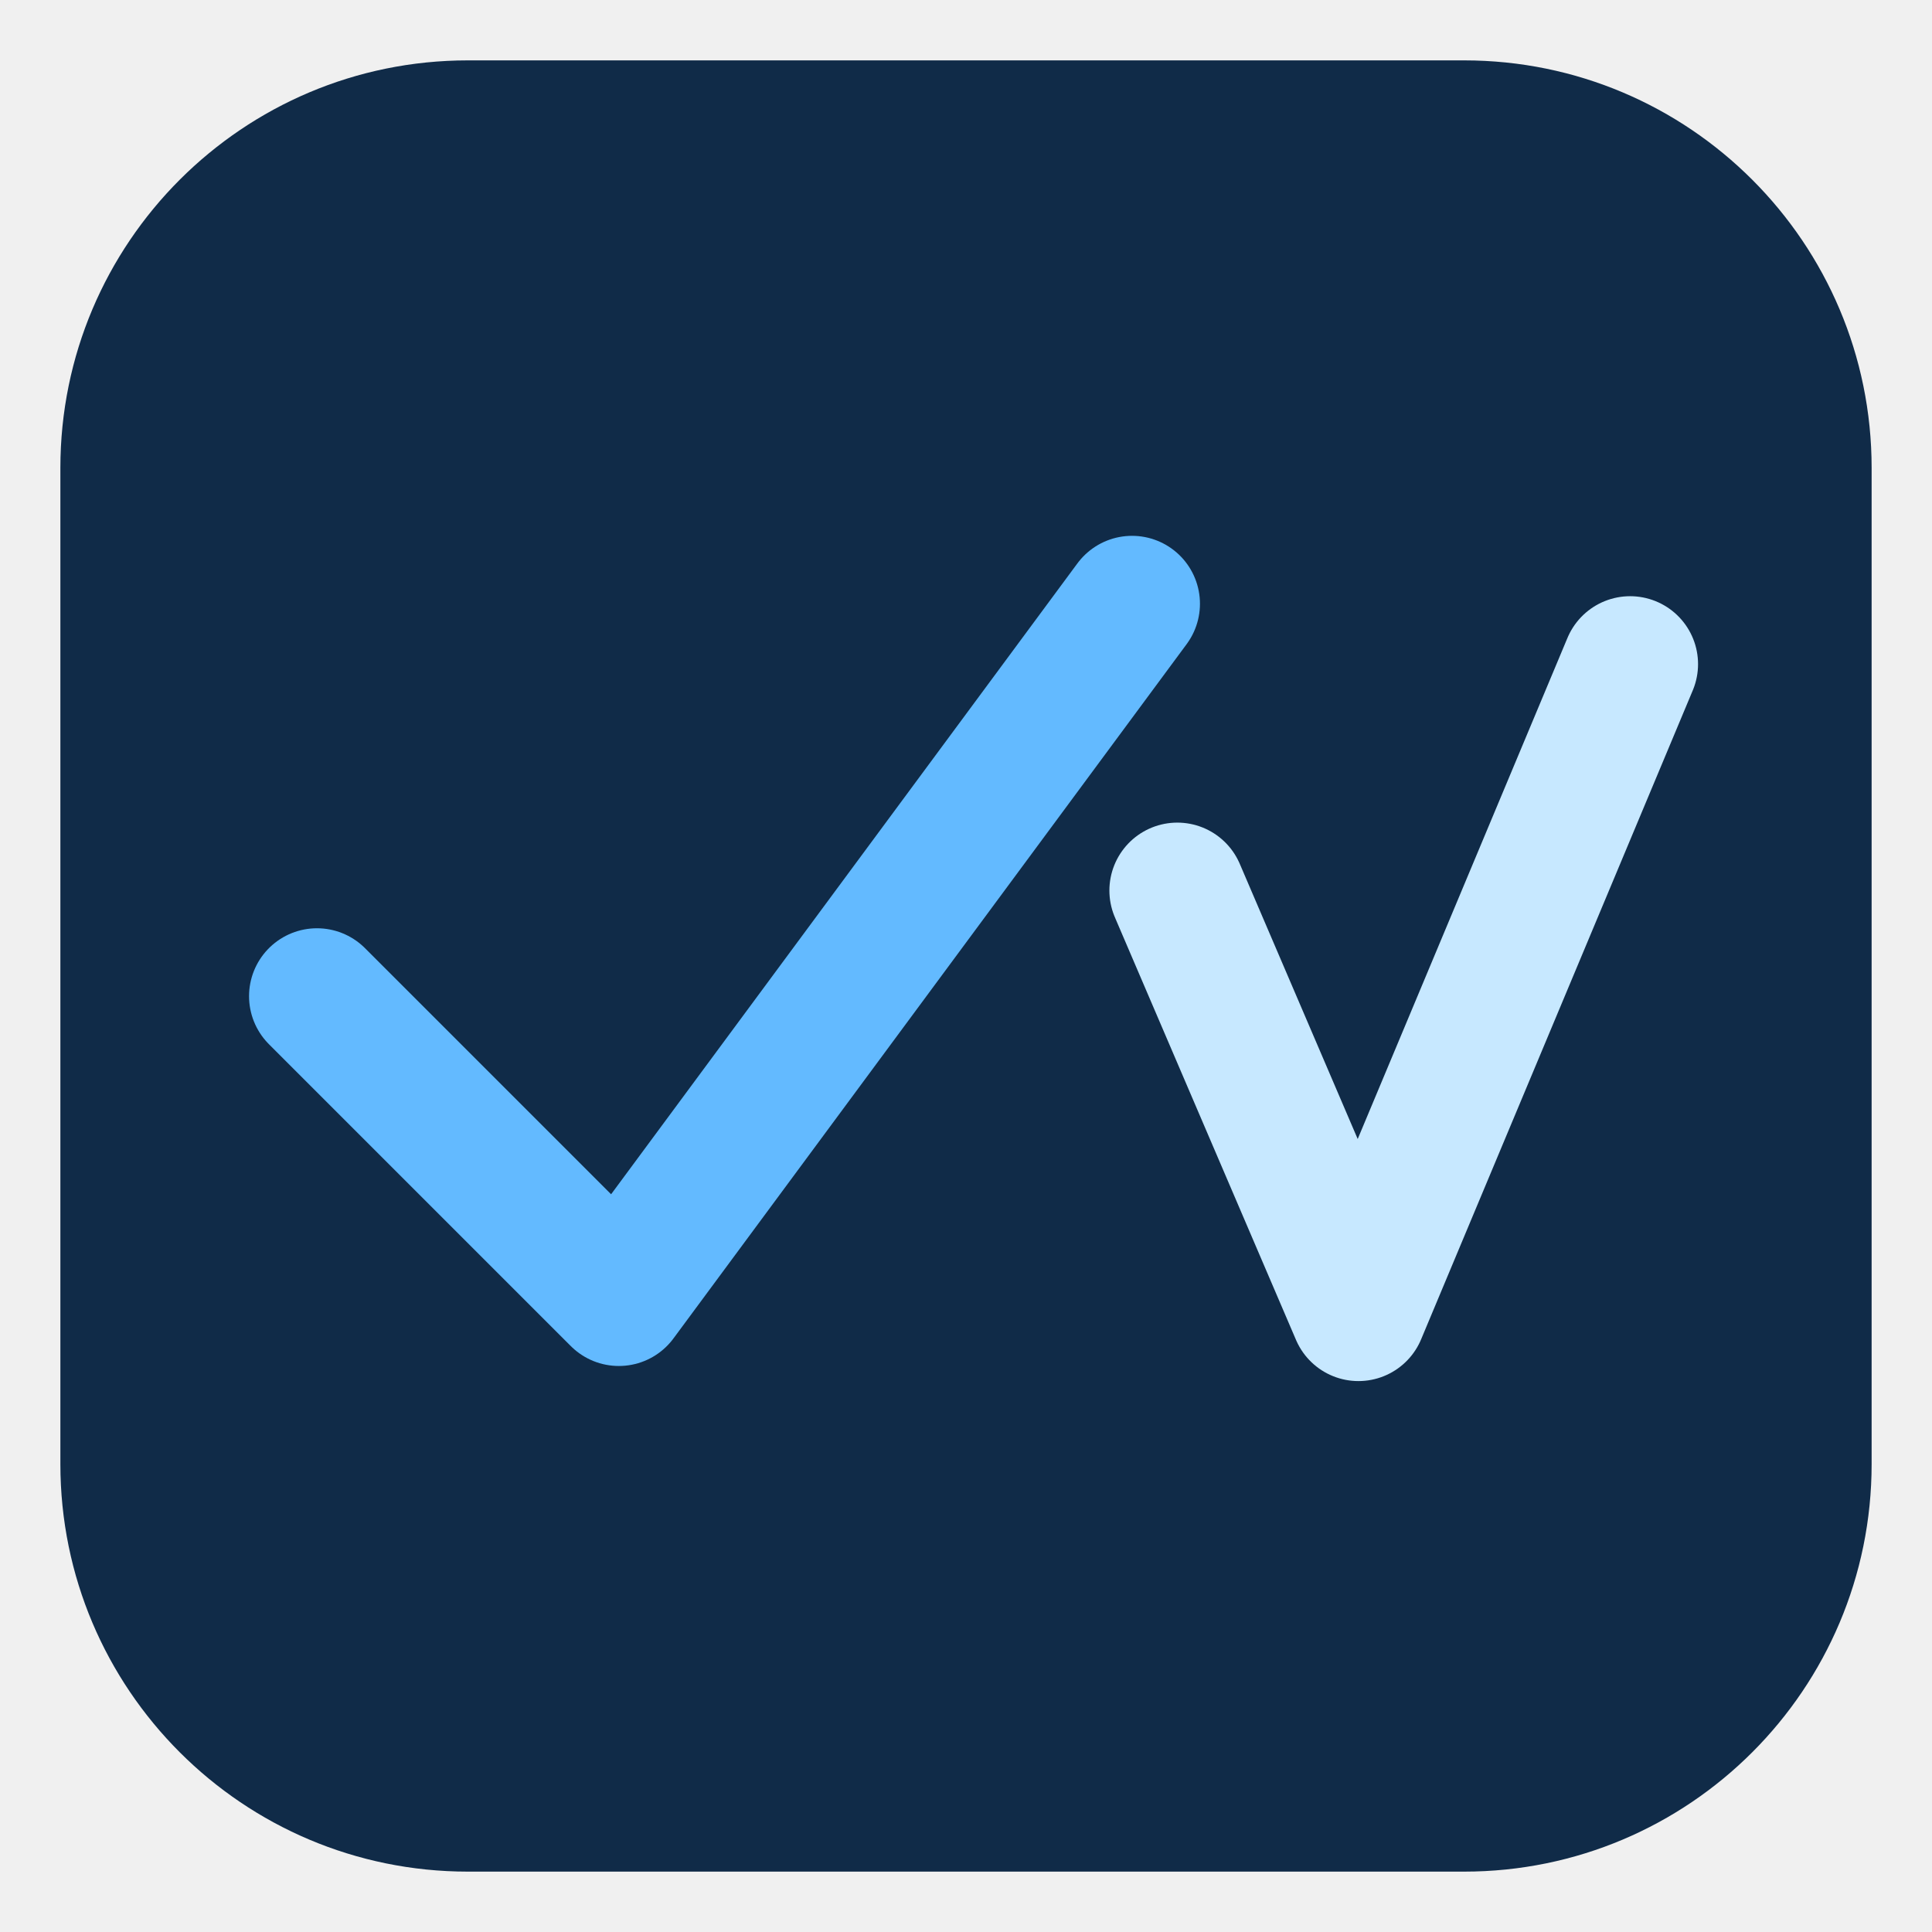
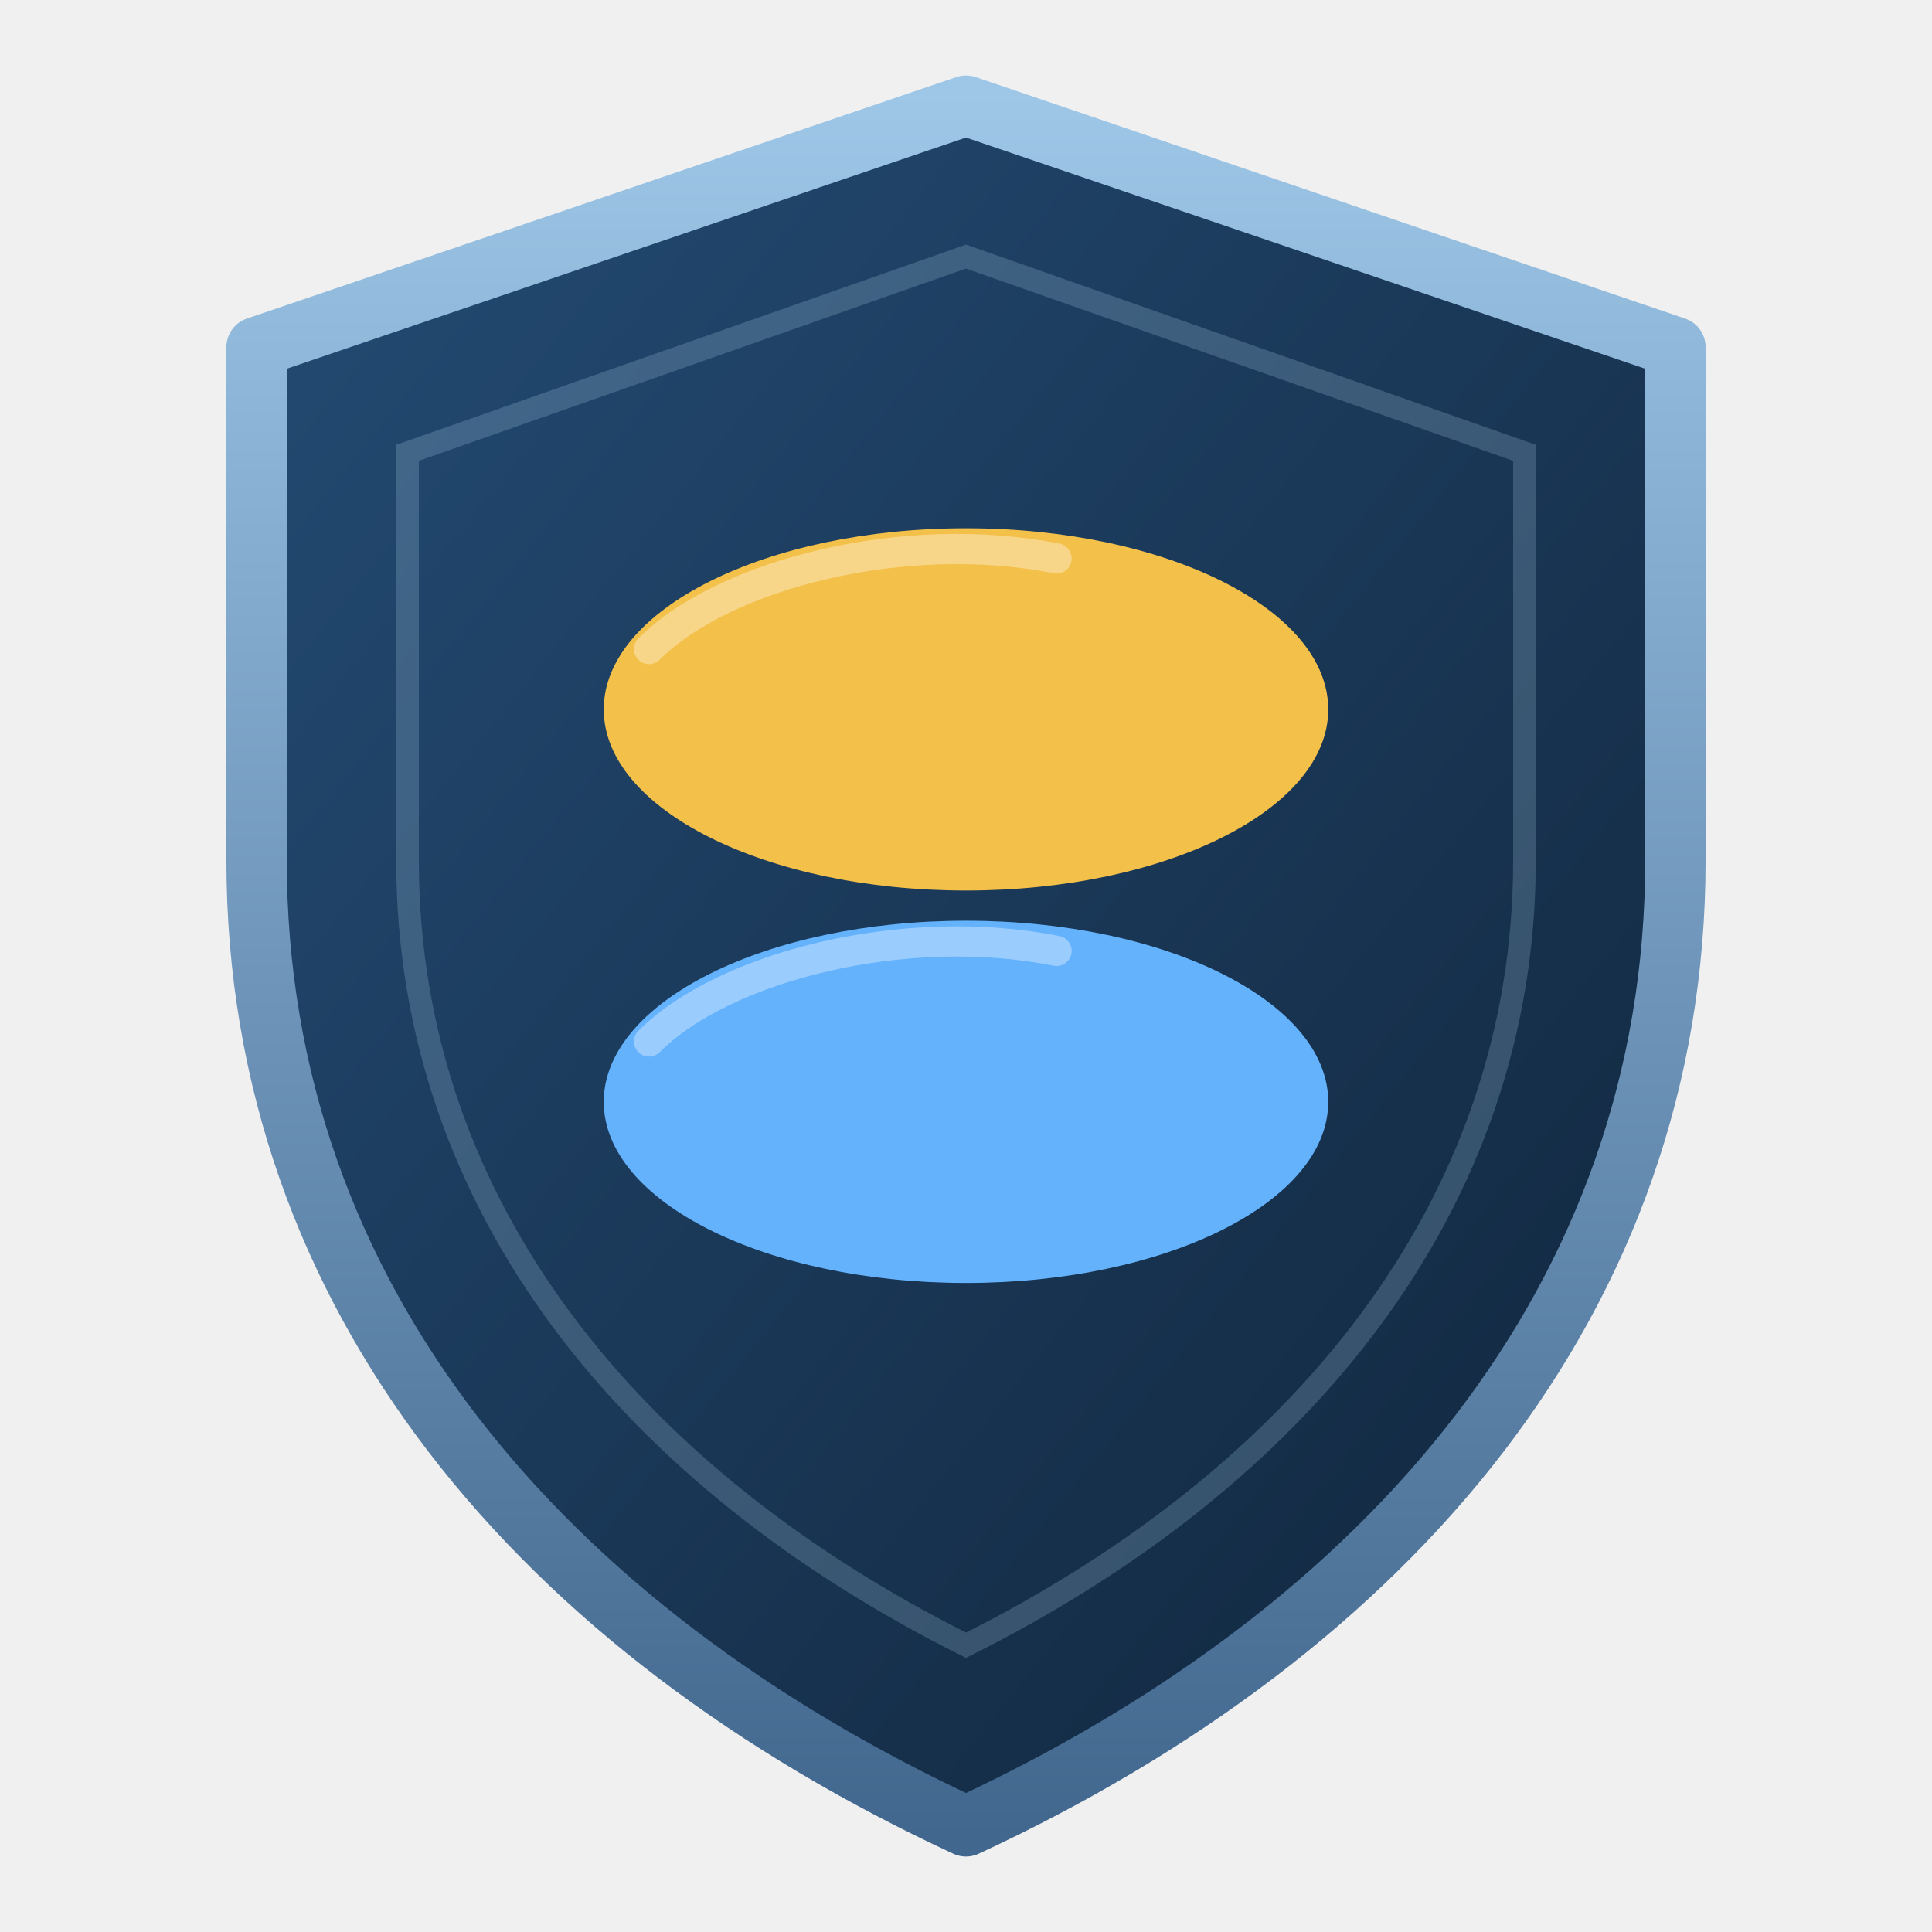
<svg xmlns="http://www.w3.org/2000/svg" viewBox="0 0 128 128">
-   <rect x="4" y="4" width="120" height="120" rx="27" fill="#102b48" />
-   <path d="M21 66L41 86L75 40" fill="none" stroke="#63baff" stroke-width="9" stroke-linecap="round" stroke-linejoin="round" />
-   <path d="M78 59L90 87L108 44" fill="none" stroke="#c7e8ff" stroke-width="9" stroke-linecap="round" stroke-linejoin="round" />
+   <defs>
+     <linearGradient id="shield" x1="0" y1="0" x2="1" y2="1">
+       <stop stop-color="#244c75" />
+       <stop offset="1" stop-color="#10243a" />
+     </linearGradient>
+     <linearGradient id="edge" x1="0" y1="0" x2="0" y2="1">
+       <stop stop-color="#9dc6e7" />
+       <stop offset="1" stop-color="#42678e" />
+     </linearGradient>
+   </defs>
+   <path d="M64 7 111 23v34c0 29-19 51-47 64C36 108 17 86 17 57V23Z" fill="url(#shield)" stroke="url(#edge)" stroke-width="4" stroke-linejoin="round" />
+   <path d="M64 17 101 30v27c0 23-15 41-37 52C42 98 27 80 27 57V30Z" fill="none" stroke="#b5d5ec" stroke-opacity=".22" stroke-width="1.5" />
+   <ellipse cx="64" cy="47" rx="24" ry="12" fill="#f3c04a" />
+   <ellipse cx="64" cy="73" rx="24" ry="12" fill="#64b2fc" />
+   <path d="M43 43c5-5 17-8 27-6M43 69c5-5 17-8 27-6" fill="none" stroke="#fff" stroke-opacity=".35" stroke-width="2" stroke-linecap="round" />
</svg>
